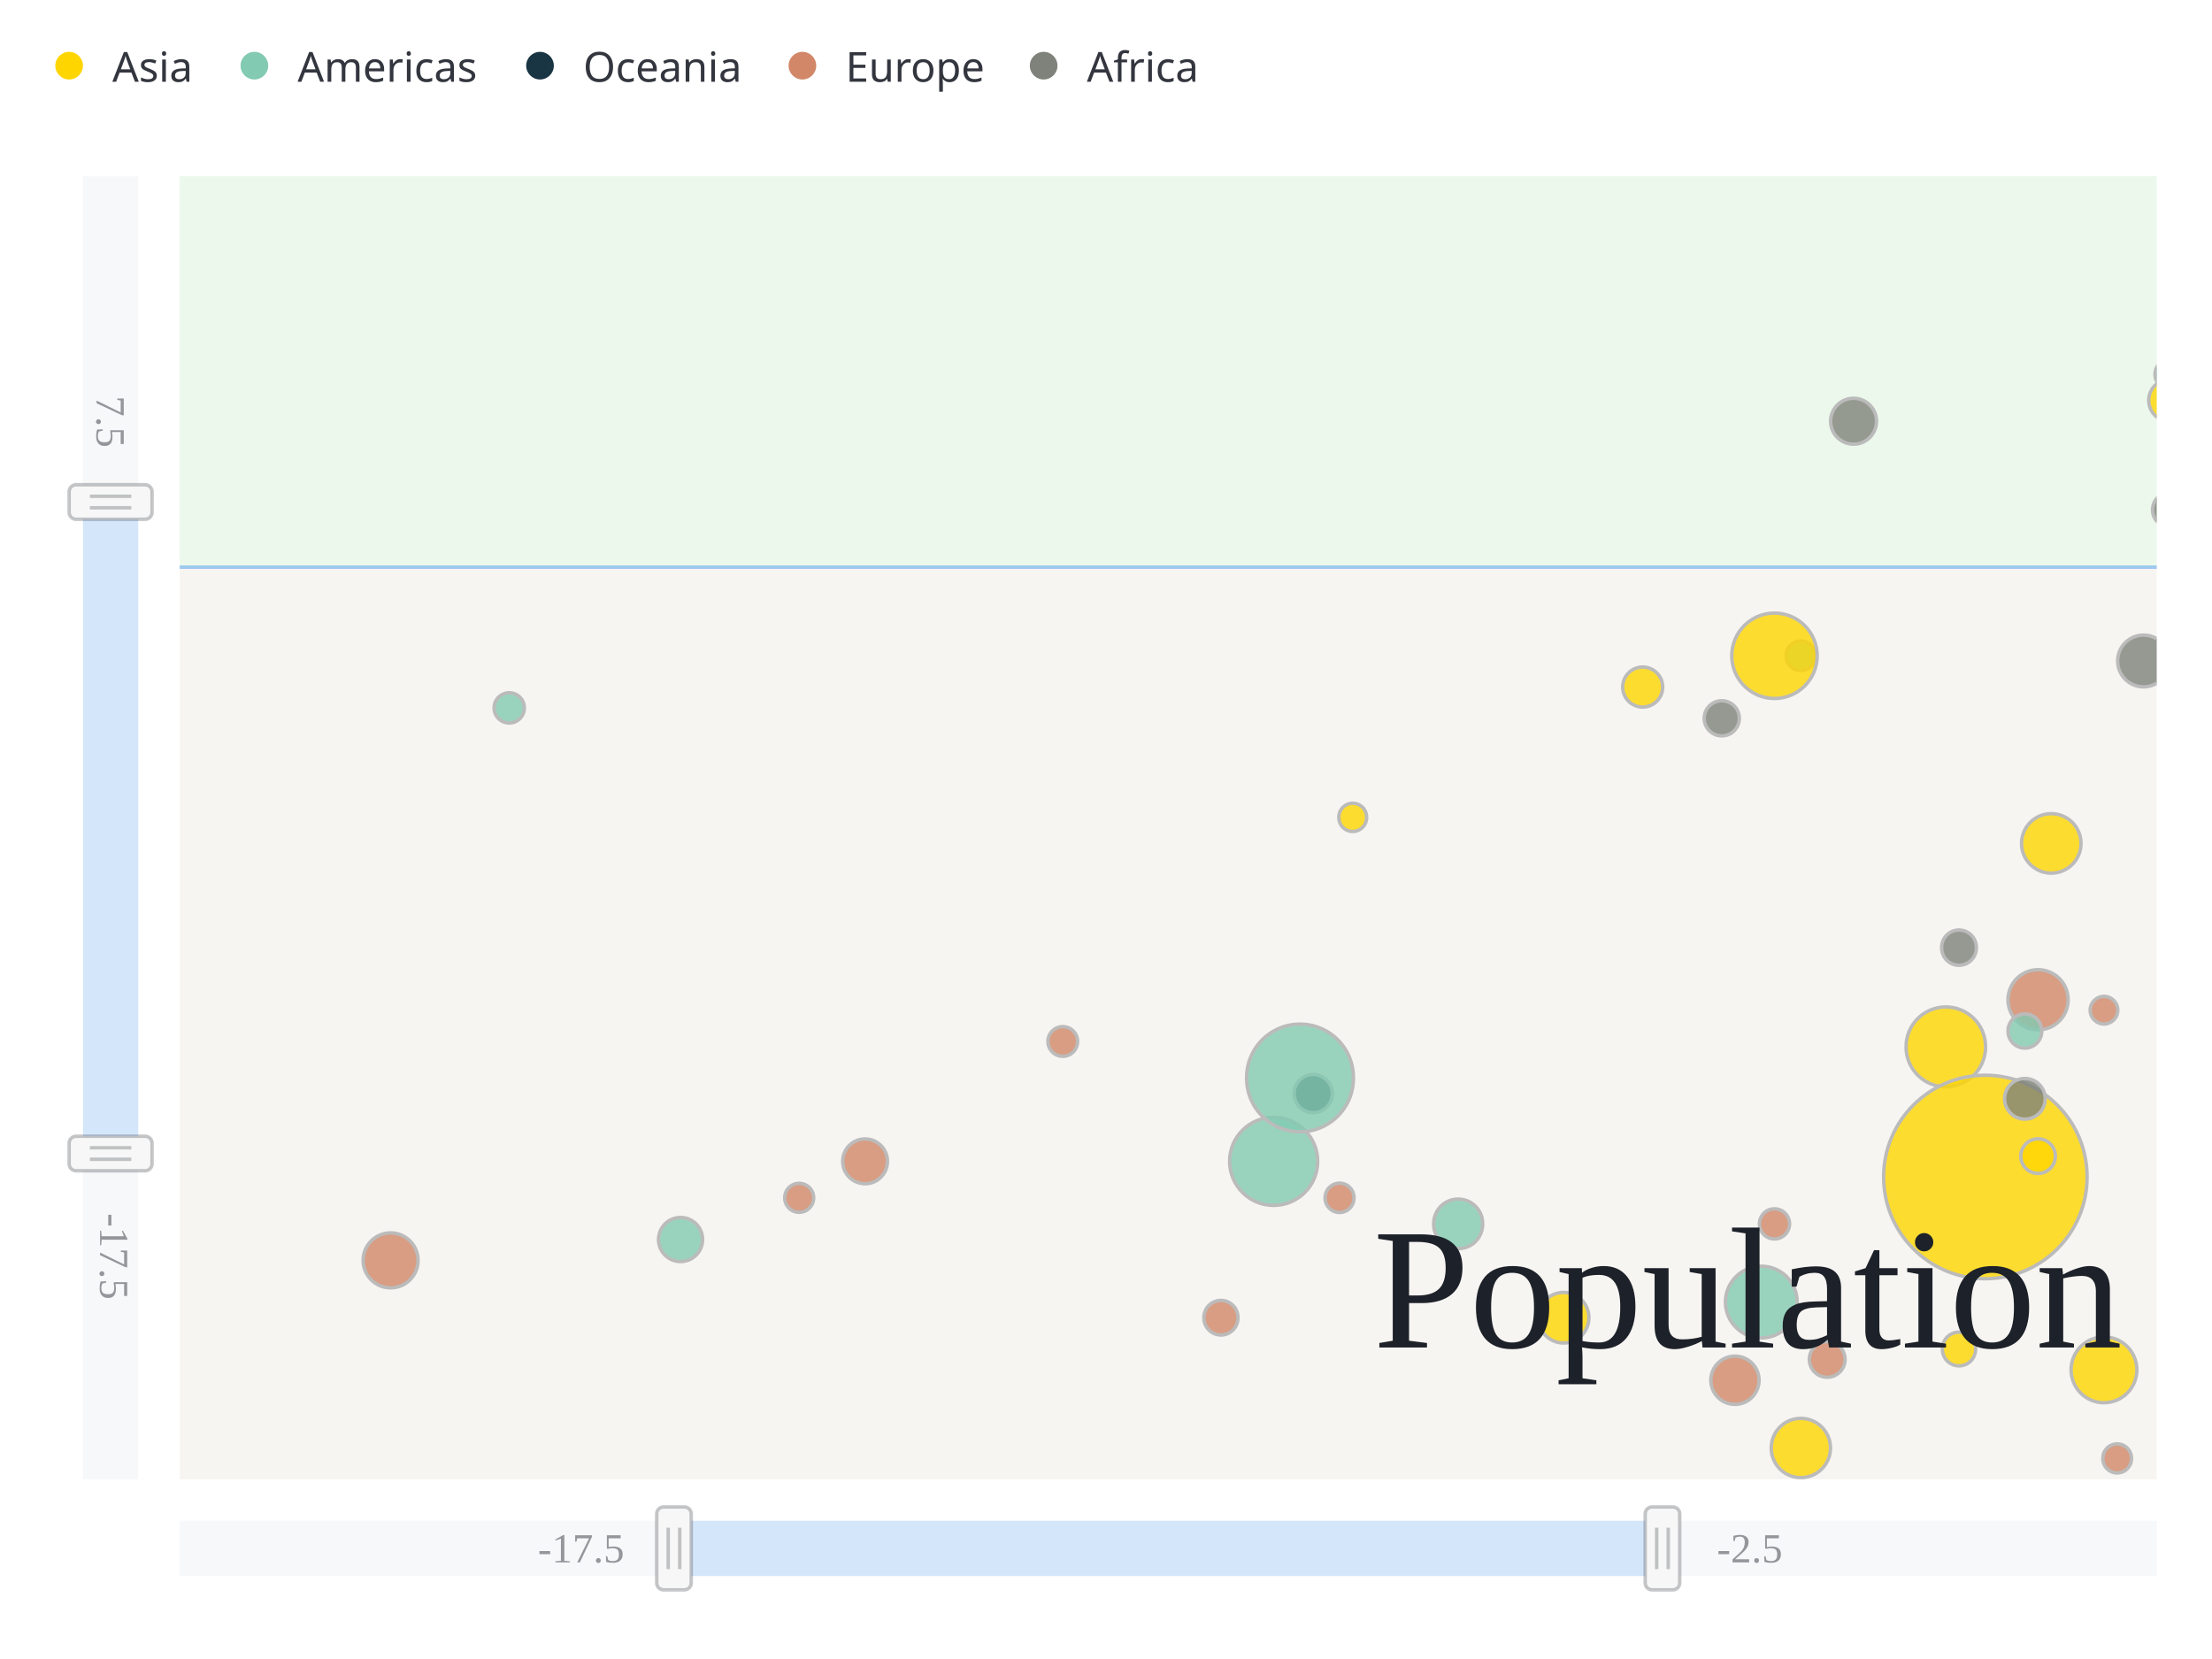
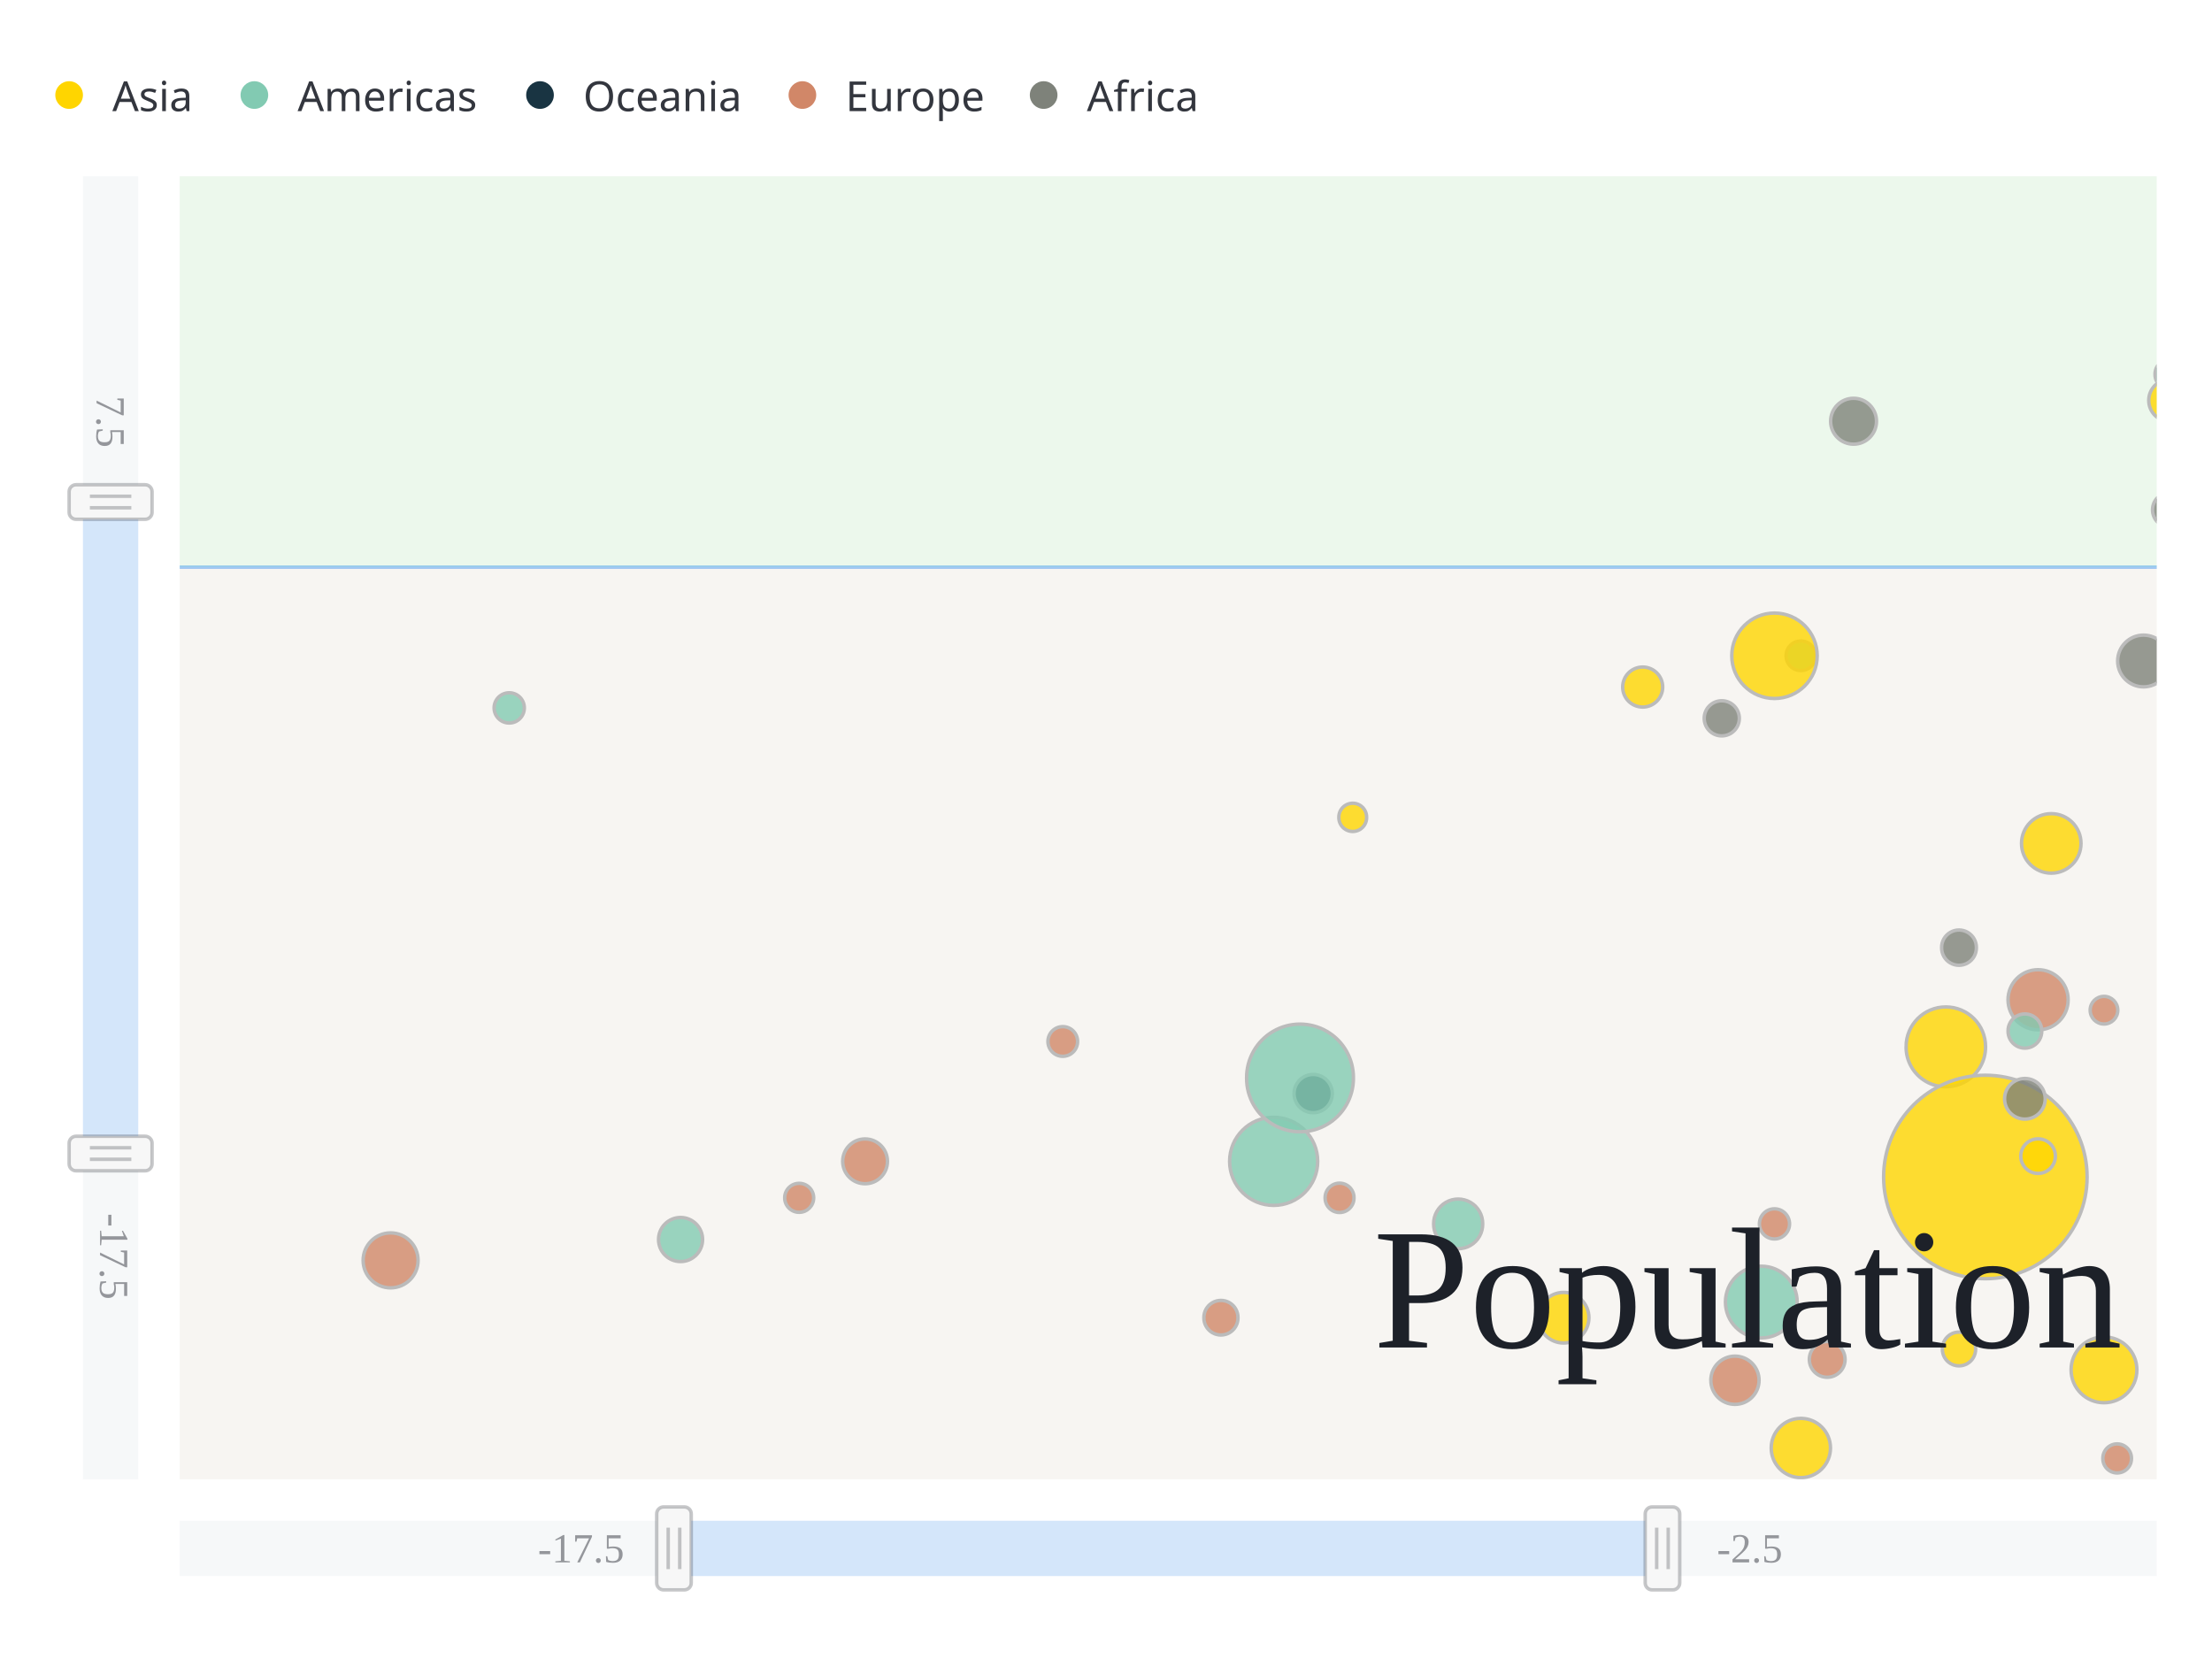
<svg xmlns="http://www.w3.org/2000/svg" width="640" height="480" color-interpolation-filters="sRGB" style="background: transparent;">
  <defs>
-     <clipPath id="d" transform="matrix(1 0 0 1 -16 -7.5)">
-       <use href="#a" transform="matrix(1 0 0 1 16 7.5)" />
+     <clipPath id="d" transform="matrix(1 0 0 1 -16 -16)">
+       <use href="#a" transform="matrix(1 0 0 1 16 16)" />
    </clipPath>
    <clipPath id="e" transform="matrix(1 0 0 1 -52 -51)">
      <use href="#c" />
    </clipPath>
    <path id="b" width="572" height="377" x="52" y="51" fill="none" d="m52 51 572 0 0 377-572 0z" />
    <path id="c" width="572" height="377" x="52" y="51" fill="none" d="m52 51 572 0 0 377-572 0z" />
  </defs>
  <g>
    <g fill="none">
      <g fill="none" class="view">
        <g>
          <path width="640" height="480" x="0" y="0" fill="rgba(0,0,0,0)" d="m0 0 640 0 0 480-640 0z" class="area" />
        </g>
        <g>
          <path width="608" height="448" x="16" y="16" fill="rgba(0,0,0,0)" d="m16 16 608 0 0 448-608 0z" class="area" />
        </g>
        <g>
          <path width="572" height="377" x="52" y="51" fill="rgba(0,0,0,0)" d="m52 51 572 0 0 377-572 0z" class="area" />
        </g>
        <g>
          <path width="572" height="377" x="52" y="51" fill="rgba(0,0,0,0)" d="m52 51 572 0 0 377-572 0z" class="area" />
        </g>
        <g fill="none" class="component">
          <g fill="none" class="slider">
            <g>
              <path width="572" height="16" x="52" y="440" fill="rgba(65,97,128,1)" d="m52 440 572 0 0 16-572 0z" class="slider-track" opacity=".05" />
            </g>
            <g fill="none" class="slider-sparkline-group">
              <g fill="none" class="slider-sparkline">
                <g>
                  <path fill="none" class="container" />
                </g>
                <g fill="none" class="spark sparkline" transform="matrix(1 0 0 1 52 440)">
                  <g fill="none" />
                  <g fill="none" />
                </g>
              </g>
            </g>
            <g>
              <path width="572" height="16" x="52" y="440" fill="rgba(0,0,0,0)" d="m52 440 572 0 0 16-572 0z" class="slider-brush-area" />
            </g>
            <g fill="none" class="slider-foreground">
              <g transform="matrix(1 0 0 1 52 440)">
                <path width="143" height="16" fill="rgba(23,131,255,1)" fill-opacity=".15" d="m0 0 143 0 0 16-143 0z" class="slider-selection" visibility="hidden" />
              </g>
              <g transform="matrix(1 0 0 1 52 440)">
                <path width="286" height="16" x="143" fill="rgba(23,131,255,1)" fill-opacity=".15" d="m143 0 286 0 0 16-286 0z" class="slider-selection" visibility="visible" />
              </g>
              <g transform="matrix(1 0 0 1 52 440)">
                <path width="143" height="16" x="429" fill="rgba(23,131,255,1)" fill-opacity=".15" d="m429 0 143 0 0 16-143 0z" class="slider-selection" visibility="hidden" />
              </g>
              <g fill="none" class="slider-handle start-handle" transform="matrix(1 0 0 1 195 448)">
                <g fill="none" class="handle-icon-group">
                  <g fill="none" class="handle-icon">
                    <g>
                      <path width="10" height="24" x="-5" y="-12" fill="rgba(247,247,247,1)" stroke="rgba(29,33,41,1)" stroke-opacity=".25" stroke-width="1" d="m-3-12 6 0a2 2 0 0 1 2 2l0 20a2 2 0 0 1-2 2l-6 0a2 2 0 0 1-2-2l0-20a2 2 0 0 1 2-2z" class="handle-icon-rect" />
                      <g>
                        <line x1="-1.667" x2="-1.667" y1="-6" y2="6" fill="rgba(247,247,247,1)" stroke="rgba(29,33,41,1)" stroke-opacity=".25" stroke-width="1" class="handle-icon-line-1" />
                      </g>
                      <g>
                        <line x1="1.667" x2="1.667" y1="-6" y2="6" fill="rgba(247,247,247,1)" stroke="rgba(29,33,41,1)" stroke-opacity=".25" stroke-width="1" class="handle-icon-line-2" />
                      </g>
                    </g>
                  </g>
                </g>
                <g fill="none" class="handle-label-group">
                  <g>
                    <text x="-27.38" y="0" fill="rgba(29,33,41,1)" fill-opacity=".45" class="handle-label" dominant-baseline="central" dx=".5" dy="0" font-size="12" font-weight="normal" paint-order="stroke" style="transform:translate(0px, 0px);" text-anchor="middle">-17.5</text>
                  </g>
                </g>
              </g>
              <g fill="none" class="slider-handle end-handle" transform="matrix(1 0 0 1 481 448)">
                <g fill="none" class="handle-icon-group">
                  <g fill="none" class="handle-icon">
                    <g>
                      <path width="10" height="24" x="-5" y="-12" fill="rgba(247,247,247,1)" stroke="rgba(29,33,41,1)" stroke-opacity=".25" stroke-width="1" d="m-3-12 6 0a2 2 0 0 1 2 2l0 20a2 2 0 0 1-2 2l-6 0a2 2 0 0 1-2-2l0-20a2 2 0 0 1 2-2z" class="handle-icon-rect" />
                      <g>
                        <line x1="-1.667" x2="-1.667" y1="-6" y2="6" fill="rgba(247,247,247,1)" stroke="rgba(29,33,41,1)" stroke-opacity=".25" stroke-width="1" class="handle-icon-line-1" />
                      </g>
                      <g>
                        <line x1="1.667" x2="1.667" y1="-6" y2="6" fill="rgba(247,247,247,1)" stroke="rgba(29,33,41,1)" stroke-opacity=".25" stroke-width="1" class="handle-icon-line-2" />
                      </g>
                    </g>
                  </g>
                </g>
                <g fill="none" class="handle-label-group">
                  <g>
                    <text x="24.74" y="0" fill="rgba(29,33,41,1)" fill-opacity=".45" class="handle-label" dominant-baseline="central" dx=".5" dy="0" font-size="12" font-weight="normal" paint-order="stroke" style="transform:translate(0px, 0px);" text-anchor="middle">-2.5</text>
                  </g>
                </g>
              </g>
            </g>
          </g>
        </g>
        <g fill="none" class="component">
          <g fill="none" class="slider">
            <g>
              <path width="16" height="377" x="24" y="51" fill="rgba(65,97,128,1)" d="m24 51 16 0 0 377-16 0z" class="slider-track" opacity=".05" />
            </g>
            <g fill="none" class="slider-sparkline-group" />
            <g>
              <path width="16" height="377" x="24" y="51" fill="rgba(0,0,0,0)" d="m24 51 16 0 0 377-16 0z" class="slider-brush-area" />
            </g>
            <g fill="none" class="slider-foreground">
              <g transform="matrix(1 0 0 1 24 51)">
                <path width="16" height="94.25" fill="rgba(23,131,255,1)" fill-opacity=".15" d="m0 0 16 0 0 94.25-16 0z" class="slider-selection" visibility="hidden" />
              </g>
              <g transform="matrix(1 0 0 1 24 51)">
                <path width="16" height="188.5" y="94.25" fill="rgba(23,131,255,1)" fill-opacity=".15" d="m0 94.25 16 0 0 188.5-16 0z" class="slider-selection" visibility="visible" />
              </g>
              <g transform="matrix(1 0 0 1 24 51)">
                <path width="16" height="94.25" y="282.75" fill="rgba(23,131,255,1)" fill-opacity=".15" d="m0 282.75 16 0 0 94.25-16 0z" class="slider-selection" visibility="hidden" />
              </g>
              <g fill="none" class="slider-handle start-handle" transform="matrix(1 0 0 1 32 145.25)">
                <g fill="none" class="handle-icon-group">
                  <g fill="none" class="handle-icon">
                    <g transform="matrix(0 1 -1 0 0 0)">
                      <path width="10" height="24" x="-5" y="-12" fill="rgba(247,247,247,1)" stroke="rgba(29,33,41,1)" stroke-opacity=".25" stroke-width="1" d="m-3-12 6 0a2 2 0 0 1 2 2l0 20a2 2 0 0 1-2 2l-6 0a2 2 0 0 1-2-2l0-20a2 2 0 0 1 2-2z" class="handle-icon-rect" />
                      <g>
                        <line x1="-1.667" x2="-1.667" y1="-6" y2="6" fill="rgba(247,247,247,1)" stroke="rgba(29,33,41,1)" stroke-opacity=".25" stroke-width="1" class="handle-icon-line-1" />
                      </g>
                      <g>
                        <line x1="1.667" x2="1.667" y1="-6" y2="6" fill="rgba(247,247,247,1)" stroke="rgba(29,33,41,1)" stroke-opacity=".25" stroke-width="1" class="handle-icon-line-2" />
                      </g>
                    </g>
                  </g>
                </g>
                <g fill="none" class="handle-label-group">
                  <g transform="matrix(0 1 -1 0 -31.24 -31.24)">
                    <text x="0" y="-31.24" fill="rgba(29,33,41,1)" fill-opacity=".45" class="handle-label" dominant-baseline="central" dx=".5" dy="0" font-size="12" font-weight="normal" paint-order="stroke" style="transform:translate(0px, 0px);" text-anchor="left">7.5</text>
                  </g>
                </g>
              </g>
              <g fill="none" class="slider-handle end-handle" transform="matrix(1 0 0 1 32 333.75)">
                <g fill="none" class="handle-icon-group">
                  <g fill="none" class="handle-icon">
                    <g transform="matrix(0 1 -1 0 0 0)">
                      <path width="10" height="24" x="-5" y="-12" fill="rgba(247,247,247,1)" stroke="rgba(29,33,41,1)" stroke-opacity=".25" stroke-width="1" d="m-3-12 6 0a2 2 0 0 1 2 2l0 20a2 2 0 0 1-2 2l-6 0a2 2 0 0 1-2-2l0-20a2 2 0 0 1 2-2z" class="handle-icon-rect" />
                      <g>
                        <line x1="-1.667" x2="-1.667" y1="-6" y2="6" fill="rgba(247,247,247,1)" stroke="rgba(29,33,41,1)" stroke-opacity=".25" stroke-width="1" class="handle-icon-line-1" />
                      </g>
                      <g>
                        <line x1="1.667" x2="1.667" y1="-6" y2="6" fill="rgba(247,247,247,1)" stroke="rgba(29,33,41,1)" stroke-opacity=".25" stroke-width="1" class="handle-icon-line-2" />
                      </g>
                    </g>
                  </g>
                </g>
                <g fill="none" class="handle-label-group">
                  <g transform="matrix(0 1 -1 0 43.76 41.76)">
                    <text x="0" y="42.76" fill="rgba(29,33,41,1)" fill-opacity=".45" class="handle-label" dominant-baseline="central" dx=".5" dy="0" font-size="12" font-weight="normal" paint-order="stroke" style="transform:translate(0px, 0px);" text-anchor="end">-17.5</text>
                  </g>
                </g>
              </g>
            </g>
          </g>
        </g>
        <g fill="none" class="component">
-           <g fill="none" transform="matrix(1 0 0 1 16 -1)">
-             <g fill="none" class="legend-category" transform="matrix(1 0 0 1 0 8.5)">
+           <g fill="none" transform="matrix(1 0 0 1 16 16)">
+             <g fill="none" class="legend-category">
              <g fill="none" class="legend-title-group">
                <g fill="none" class="legend-title" />
              </g>
              <g fill="none" class="legend-items-group">
                <g fill="none" class="legend-items">
                  <g fill="none" class="items-navigator">
                    <g fill="none" class="navigator-content-group" clip-path="url(#d)">
                      <g fill="none" class="navigator-play-window">
                        <g fill="none" class="items-item-page">
                          <g fill="none" class="items-item">
                            <g fill="none" class="legend-category-item-background-group">
                              <g>
                                <path width="41.6" height="23" fill="rgba(0,0,0,0)" d="m0 0 41.6 0 0 23-41.6 0z" class="legend-category-item-background" visibility="visible" />
                              </g>
                            </g>
                            <g fill="none" class="legend-category-item-marker-group" transform="matrix(.5 0 0 .5 4 11.5)">
                              <g>
                                <path fill="rgba(255,213,0,1)" stroke-width="0" d="M-8 0a8 8 0 1 0 16 0 8 8 0 1 0-16 0Z" class="legend-category-item-marker" visibility="visible" />
                              </g>
                            </g>
                            <g fill="none" class="legend-category-item-label-group" transform="matrix(1 0 0 1 16 11.5)">
                              <g>
                                <text fill="rgba(29,33,41,1)" fill-opacity=".9" stroke-width="1" class="legend-category-item-label" dominant-baseline="central" dx=".5" dy="0" font-family="sans-serif" font-size="12" font-style="normal" font-variant="normal" font-weight="normal" paint-order="stroke" style="transform:translate(0px, 0px);" text-anchor="left" visibility="visible">Asia</text>
                              </g>
                            </g>
                            <g fill="none" class="legend-category-item-value-group" />
                          </g>
                          <g fill="none" class="items-item" transform="matrix(1 0 0 1 53.6 0)">
                            <g fill="none" class="legend-category-item-background-group">
                              <g>
                                <path width="70.64" height="23" fill="rgba(0,0,0,0)" d="m0 0 70.64 0 0 23-70.64 0z" class="legend-category-item-background" visibility="visible" />
                              </g>
                            </g>
                            <g fill="none" class="legend-category-item-marker-group" transform="matrix(.5 0 0 .5 4 11.5)">
                              <g>
                                <path fill="rgba(130,202,178,1)" stroke-width="0" d="M-8 0a8 8 0 1 0 16 0 8 8 0 1 0-16 0Z" class="legend-category-item-marker" visibility="visible" />
                              </g>
                            </g>
                            <g fill="none" class="legend-category-item-label-group" transform="matrix(1 0 0 1 16 11.5)">
                              <g>
                                <text fill="rgba(29,33,41,1)" fill-opacity=".9" stroke-width="1" class="legend-category-item-label" dominant-baseline="central" dx=".5" dy="0" font-family="sans-serif" font-size="12" font-style="normal" font-variant="normal" font-weight="normal" paint-order="stroke" style="transform:translate(0px, 0px);" text-anchor="left" visibility="visible">Americas</text>
                              </g>
                            </g>
                            <g fill="none" class="legend-category-item-value-group" />
                          </g>
                          <g fill="none" class="items-item" transform="matrix(1 0 0 1 136.24 0)">
                            <g fill="none" class="legend-category-item-background-group">
                              <g>
                                <path width="63.92" height="23" fill="rgba(0,0,0,0)" d="m0 0 63.92 0 0 23-63.92 0z" class="legend-category-item-background" visibility="visible" />
                              </g>
                            </g>
                            <g fill="none" class="legend-category-item-marker-group" transform="matrix(.5 0 0 .5 4 11.5)">
                              <g>
                                <path fill="rgba(25,52,66,1)" stroke-width="0" d="M-8 0a8 8 0 1 0 16 0 8 8 0 1 0-16 0Z" class="legend-category-item-marker" visibility="visible" />
                              </g>
                            </g>
                            <g fill="none" class="legend-category-item-label-group" transform="matrix(1 0 0 1 16 11.5)">
                              <g>
                                <text fill="rgba(29,33,41,1)" fill-opacity=".9" stroke-width="1" class="legend-category-item-label" dominant-baseline="central" dx=".5" dy="0" font-family="sans-serif" font-size="12" font-style="normal" font-variant="normal" font-weight="normal" paint-order="stroke" style="transform:translate(0px, 0px);" text-anchor="left" visibility="visible">Oceania</text>
                              </g>
                            </g>
                            <g fill="none" class="legend-category-item-value-group" />
                          </g>
                          <g fill="none" class="items-item" transform="matrix(1 0 0 1 212.16 0)">
                            <g fill="none" class="legend-category-item-background-group">
                              <g>
                                <path width="57.8" height="23" fill="rgba(0,0,0,0)" d="m0 0 57.8 0 0 23-57.8 0z" class="legend-category-item-background" visibility="visible" />
                              </g>
                            </g>
                            <g fill="none" class="legend-category-item-marker-group" transform="matrix(.5 0 0 .5 4 11.5)">
                              <g>
                                <path fill="rgba(209,135,104,1)" stroke-width="0" d="M-8 0a8 8 0 1 0 16 0 8 8 0 1 0-16 0Z" class="legend-category-item-marker" visibility="visible" />
                              </g>
                            </g>
                            <g fill="none" class="legend-category-item-label-group" transform="matrix(1 0 0 1 16 11.5)">
                              <g>
                                <text fill="rgba(29,33,41,1)" fill-opacity=".9" stroke-width="1" class="legend-category-item-label" dominant-baseline="central" dx=".5" dy="0" font-family="sans-serif" font-size="12" font-style="normal" font-variant="normal" font-weight="normal" paint-order="stroke" style="transform:translate(0px, 0px);" text-anchor="left" visibility="visible">Europe</text>
                              </g>
                            </g>
                            <g fill="none" class="legend-category-item-value-group" />
                          </g>
                          <g fill="none" class="items-item" transform="matrix(1 0 0 1 281.96 0)">
                            <g fill="none" class="legend-category-item-background-group">
                              <g>
                                <path width="51.08" height="23" fill="rgba(0,0,0,0)" d="m0 0 51.08 0 0 23-51.08 0z" class="legend-category-item-background" visibility="visible" />
                              </g>
                            </g>
                            <g fill="none" class="legend-category-item-marker-group" transform="matrix(.5 0 0 .5 4 11.5)">
                              <g>
                                <path fill="rgba(126,130,122,1)" stroke-width="0" d="M-8 0a8 8 0 1 0 16 0 8 8 0 1 0-16 0Z" class="legend-category-item-marker" visibility="visible" />
                              </g>
                            </g>
                            <g fill="none" class="legend-category-item-label-group" transform="matrix(1 0 0 1 16 11.5)">
                              <g>
                                <text fill="rgba(29,33,41,1)" fill-opacity=".9" stroke-width="1" class="legend-category-item-label" dominant-baseline="central" dx=".5" dy="0" font-family="sans-serif" font-size="12" font-style="normal" font-variant="normal" font-weight="normal" paint-order="stroke" style="transform:translate(0px, 0px);" text-anchor="left" visibility="visible">Africa</text>
                              </g>
                            </g>
                            <g fill="none" class="legend-category-item-value-group" />
                          </g>
                        </g>
                      </g>
                    </g>
                    <g fill="none" class="navigator-controller" />
                    <g>
                      <path id="a" width="333.04" height="23" fill="none" d="m0 0 333.04 0 0 23-333.04 0z" class="navigator-clip-path" />
                    </g>
                  </g>
                </g>
              </g>
            </g>
          </g>
        </g>
        <g clip-path="url(#e)" transform="matrix(1 0 0 1 52 51)">
          <path width="572" height="377" fill="rgba(0,0,0,0)" d="m0 0 572 0 0 377-572 0z" class="plot" />
          <g fill="none" class="main-layer">
            <g>
              <path fill="none" stroke="rgba(23,131,255,1)" stroke-opacity=".45" stroke-width="1" d="m667.333 377 0-377" class="element" />
            </g>
          </g>
          <g fill="none" class="main-layer">
            <g>
              <path fill="none" stroke="rgba(23,131,255,1)" stroke-opacity=".45" stroke-width="1" d="m0 113.1 572 0" class="element" />
            </g>
          </g>
          <g fill="none" class="main-layer">
            <g>
              <path width="953.333" height="452.4" x="-286" y="113.1" fill="rgba(216,208,192,1)" fill-opacity=".2" stroke="rgba(23,131,255,1)" stroke-width="0" d="m-286 113.1 953.333 0 0 452.4-953.333 0z" class="element" />
            </g>
            <g>
              <path width="953.333" height="301.6" x="-286" y="-188.5" fill="rgba(163,221,161,1)" fill-opacity=".2" stroke="rgba(23,131,255,1)" stroke-width="0" d="m-286-188.5 953.333 0 0 301.6-953.333 0z" class="element" />
            </g>
            <g>
              <path width="190.667" height="452.4" x="667.333" y="113.1" fill="rgba(163,221,161,1)" fill-opacity=".2" stroke="rgba(23,131,255,1)" stroke-width="0" d="m667.333 113.1 190.667 0 0 452.4-190.667 0z" class="element" />
            </g>
            <g>
              <path width="190.667" height="301.6" x="667.333" y="-188.5" fill="rgba(216,208,192,1)" fill-opacity=".2" stroke="rgba(23,131,255,1)" stroke-width="0" d="m667.333-188.5 190.667 0 0 301.6-190.667 0z" class="element" />
            </g>
          </g>
          <g fill="none" class="main-layer">
            <g>
              <path fill="rgba(255,213,0,1)" fill-opacity=".8" stroke="rgba(187,187,187,1)" stroke-width="1" d="M636.525 63.336a4.115 4.115 0 1 0 8.229 0 4.115 4.115 0 1 0-8.229 0Z" class="element" />
            </g>
            <g>
              <path fill="rgba(130,202,178,1)" fill-opacity=".8" stroke="rgba(187,187,187,1)" stroke-width="1" d="M-109.791 366.444a6.831 6.831 0 1 0 13.663 0 6.831 6.831 0 1 0-13.663 0Z" class="element" />
            </g>
            <g>
              <path fill="rgba(25,52,66,1)" fill-opacity=".8" stroke="rgba(187,187,187,1)" stroke-width="1" d="M322.407 265.408a5.539 5.539 0 1 0 11.079 0 5.539 5.539 0 1 0-11.079 0Z" class="element" />
            </g>
            <g>
              <path fill="rgba(209,135,104,1)" fill-opacity=".8" stroke="rgba(187,187,187,1)" stroke-width="1" d="M114.167 467.48a4.047 4.047 0 1 0 8.093 0 4.047 4.047 0 1 0-8.093 0Z" class="element" />
            </g>
            <g>
              <path fill="rgba(255,213,0,1)" fill-opacity=".8" stroke="rgba(187,187,187,1)" stroke-width="1" d="M651.718 281.996a4.175 4.175 0 1 0 8.35 0 4.175 4.175 0 1 0-8.35 0Z" class="element" />
            </g>
            <g>
              <path fill="rgba(209,135,104,1)" fill-opacity=".8" stroke="rgba(187,187,187,1)" stroke-width="1" d="M457.054 303.108a4.36 4.36 0 1 0 8.72 0 4.36 4.36 0 1 0-8.72 0Z" class="element" />
            </g>
            <g>
              <path fill="rgba(126,130,122,1)" fill-opacity=".8" stroke="rgba(187,187,187,1)" stroke-width="1" d="M609.64 165.88a4.307 4.307 0 1 0 8.613 0 4.307 4.307 0 1 0-8.613 0Z" class="element" />
            </g>
            <g>
              <path fill="rgba(126,130,122,1)" fill-opacity=".8" stroke="rgba(187,187,187,1)" stroke-width="1" d="M441.078 156.832a5.082 5.082 0 1 0 10.164 0 5.082 5.082 0 1 0-10.164 0Z" class="element" />
            </g>
            <g>
              <path fill="rgba(255,213,0,1)" fill-opacity=".8" stroke="rgba(187,187,187,1)" stroke-width="1" d="M499.49 251.836a11.497 11.497 0 1 0 22.993 0 11.497 11.497 0 1 0-22.994 0Z" class="element" />
            </g>
            <g>
              <path fill="rgba(209,135,104,1)" fill-opacity=".8" stroke="rgba(187,187,187,1)" stroke-width="1" d="M556.417 370.968a4.144 4.144 0 1 0 8.287 0 4.144 4.144 0 1 0-8.287 0Z" class="element" />
            </g>
            <g>
              <path fill="rgba(130,202,178,1)" fill-opacity=".8" stroke="rgba(187,187,187,1)" stroke-width="1" d="M303.761 285.012a12.746 12.746 0 1 0 25.492 0 12.746 12.746 0 1 0-25.492 0Z" class="element" />
            </g>
            <g>
              <path fill="rgba(130,202,178,1)" fill-opacity=".8" stroke="rgba(187,187,187,1)" stroke-width="1" d="M138.531 307.632a6.376 6.376 0 1 0 12.752 0 6.376 6.376 0 1 0-12.752 0Z" class="element" />
            </g>
            <g>
              <path fill="rgba(209,135,104,1)" fill-opacity=".8" stroke="rgba(187,187,187,1)" stroke-width="1" d="M552.747 241.28a4 4 0 1 0 8 0 4 4 0 1 0-8 0Z" class="element" />
            </g>
            <g>
              <path fill="rgba(130,202,178,1)" fill-opacity=".8" stroke="rgba(187,187,187,1)" stroke-width="1" d="M-130.857 396.604a5.016 5.016 0 1 0 10.033 0 5.016 5.016 0 1 0-10.033 0Z" class="element" />
            </g>
            <g>
              <path fill="rgba(255,213,0,1)" fill-opacity=".8" stroke="rgba(187,187,187,1)" stroke-width="1" d="M610.64 202.072a30 30 0 1 0 60 0 30 30 0 1 0-60 0Z" class="element" />
            </g>
            <g>
              <path fill="rgba(130,202,178,1)" fill-opacity=".8" stroke="rgba(187,187,187,1)" stroke-width="1" d="M362.794 303.108a7.1 7.1 0 1 0 14.199 0 7.1 7.1 0 1 0-14.199 0Z" class="element" />
            </g>
            <g>
              <path fill="rgba(130,202,178,1)" fill-opacity=".8" stroke="rgba(187,187,187,1)" stroke-width="1" d="M90.958 153.816a4.375 4.375 0 1 0 8.751 0 4.375 4.375 0 1 0-8.751 0Z" class="element" />
            </g>
            <g>
              <path fill="rgba(209,135,104,1)" fill-opacity=".8" stroke="rgba(187,187,187,1)" stroke-width="1" d="M670.689 155.324a4.271 4.271 0 1 0 8.542 0 4.271 4.271 0 1 0-8.542 0Z" class="element" />
            </g>
            <g>
              <path fill="rgba(209,135,104,1)" fill-opacity=".8" stroke="rgba(187,187,187,1)" stroke-width="1" d="M528.98 238.264a8.7 8.7 0 1 0 17.4 0 8.7 8.7 0 1 0-17.4 0Z" class="element" />
            </g>
            <g>
              <path fill="rgba(130,202,178,1)" fill-opacity=".8" stroke="rgba(187,187,187,1)" stroke-width="1" d="M464.759 138.736a4.281 4.281 0 1 0 8.562 0 4.281 4.281 0 1 0-8.562 0Z" class="element" />
            </g>
            <g>
              <path fill="rgba(126,130,122,1)" fill-opacity=".8" stroke="rgba(187,187,187,1)" stroke-width="1" d="M477.651 70.876a6.642 6.642 0 1 0 13.284 0 6.642 6.642 0 1 0-13.284 0Z" class="element" />
            </g>
            <g>
              <path fill="rgba(130,202,178,1)" fill-opacity=".8" stroke="rgba(187,187,187,1)" stroke-width="1" d="M528.99 247.312a4.877 4.877 0 1 0 9.753 0 4.877 4.877 0 1 0-9.753 0Z" class="element" />
            </g>
            <g>
              <path fill="rgba(126,130,122,1)" fill-opacity=".8" stroke="rgba(187,187,187,1)" stroke-width="1" d="M600.902-131.196a9.231 9.231 0 1 0 18.463 0 9.231 9.231 0 1 0-18.462 0Z" class="element" />
            </g>
            <g>
              <path fill="rgba(209,135,104,1)" fill-opacity=".8" stroke="rgba(187,187,187,1)" stroke-width="1" d="M442.993 348.348a6.98 6.98 0 1 0 13.961 0 6.98 6.98 0 1 0-13.96 0Z" class="element" />
            </g>
            <g>
              <path fill="rgba(126,130,122,1)" fill-opacity=".8" stroke="rgba(187,187,187,1)" stroke-width="1" d="M646.406 123.656a9.488 9.488 0 1 0 18.975 0 9.488 9.488 0 1 0-18.975 0Z" class="element" />
            </g>
            <g>
              <path fill="rgba(209,135,104,1)" fill-opacity=".8" stroke="rgba(187,187,187,1)" stroke-width="1" d="M586.866 196.04a8.014 8.014 0 1 0 16.027 0 8.014 8.014 0 1 0-16.027 0Z" class="element" />
            </g>
            <g>
              <path fill="rgba(209,135,104,1)" fill-opacity=".8" stroke="rgba(187,187,187,1)" stroke-width="1" d="M53.06 313.664a7.953 7.953 0 1 0 15.906 0 7.953 7.953 0 1 0-15.906 0Z" class="element" />
            </g>
            <g>
              <path fill="rgba(126,130,122,1)" fill-opacity=".8" stroke="rgba(187,187,187,1)" stroke-width="1" d="M642.431 150.8a5.836 5.836 0 1 0 11.672 0 5.836 5.836 0 1 0-11.672 0Z" class="element" />
            </g>
            <g>
              <path fill="rgba(209,135,104,1)" fill-opacity=".8" stroke="rgba(187,187,187,1)" stroke-width="1" d="M251.198 250.328a4.295 4.295 0 1 0 8.59 0 4.295 4.295 0 1 0-8.59 0Z" class="element" />
            </g>
            <g>
              <path fill="rgba(130,202,178,1)" fill-opacity=".8" stroke="rgba(187,187,187,1)" stroke-width="1" d="M571.51 57.304a4.304 4.304 0 1 0 8.607 0 4.304 4.304 0 1 0-8.607 0Z" class="element" />
            </g>
            <g>
              <path fill="rgba(209,135,104,1)" fill-opacity=".8" stroke="rgba(187,187,187,1)" stroke-width="1" d="M331.392 295.568a4.182 4.182 0 1 0 8.363 0 4.182 4.182 0 1 0-8.363 0Z" class="element" />
            </g>
            <g>
              <path fill="rgba(255,213,0,1)" fill-opacity=".8" stroke="rgba(187,187,187,1)" stroke-width="1" d="M576.993-120.64a14.074 14.074 0 1 0 28.148 0 14.074 14.074 0 1 0-28.148 0Z" class="element" />
            </g>
            <g>
              <path fill="rgba(255,213,0,1)" fill-opacity=".8" stroke="rgba(187,187,187,1)" stroke-width="1" d="M492.99 289.536a29.437 29.437 0 1 0 58.874 0 29.437 29.437 0 1 0-58.874 0Z" class="element" />
            </g>
            <g>
              <path fill="rgba(255,213,0,1)" fill-opacity=".8" stroke="rgba(187,187,187,1)" stroke-width="1" d="M532.886 193.024a8.607 8.607 0 1 0 17.214 0 8.607 8.607 0 1 0-17.214 0Z" class="element" />
            </g>
            <g>
              <path fill="rgba(255,213,0,1)" fill-opacity=".8" stroke="rgba(187,187,187,1)" stroke-width="1" d="M335.364 185.484a4.023 4.023 0 1 0 8.045 0 4.023 4.023 0 1 0-8.045 0Z" class="element" />
            </g>
            <g>
              <path fill="rgba(209,135,104,1)" fill-opacity=".8" stroke="rgba(187,187,187,1)" stroke-width="1" d="M610.044 202.072a7.716 7.716 0 1 0 15.431 0 7.716 7.716 0 1 0-15.431 0Z" class="element" />
            </g>
            <g>
              <path fill="rgba(255,213,0,1)" fill-opacity=".8" stroke="rgba(187,187,187,1)" stroke-width="1" d="M515.879 393.588a10.361 10.361 0 1 0 20.721 0 10.361 10.361 0 1 0-20.721 0Z" class="element" />
            </g>
            <g>
              <path fill="rgba(255,213,0,1)" fill-opacity=".8" stroke="rgba(187,187,187,1)" stroke-width="1" d="M532.674 283.504a5.006 5.006 0 1 0 10.012 0 5.006 5.006 0 1 0-10.012 0Z" class="element" />
            </g>
            <g>
              <path fill="rgba(126,130,122,1)" fill-opacity=".8" stroke="rgba(187,187,187,1)" stroke-width="1" d="M610.671 236.756a7.089 7.089 0 1 0 14.178 0 7.089 7.089 0 1 0-14.178 0Z" class="element" />
            </g>
            <g>
              <path fill="rgba(255,213,0,1)" fill-opacity=".8" stroke="rgba(187,187,187,1)" stroke-width="1" d="M509.982 339.3a4.818 4.818 0 1 0 9.635 0 4.818 4.818 0 1 0-9.635 0Z" class="element" />
            </g>
            <g>
              <path fill="rgba(255,213,0,1)" fill-opacity=".8" stroke="rgba(187,187,187,1)" stroke-width="1" d="M625.774 450.892a7.239 7.239 0 1 0 14.478 0 7.239 7.239 0 1 0-14.478 0Z" class="element" />
            </g>
            <g>
              <path fill="rgba(255,213,0,1)" fill-opacity=".8" stroke="rgba(187,187,187,1)" stroke-width="1" d="M612.461 152.308a5.3 5.3 0 1 0 10.599 0 5.3 5.3 0 1 0-10.599 0Z" class="element" />
            </g>
            <g>
              <path fill="rgba(126,130,122,1)" fill-opacity=".8" stroke="rgba(187,187,187,1)" stroke-width="1" d="M508.487-72.384a6.313 6.313 0 1 0 12.626 0 6.313 6.313 0 1 0-12.626 0Z" class="element" />
            </g>
            <g>
              <path fill="rgba(130,202,178,1)" fill-opacity=".8" stroke="rgba(187,187,187,1)" stroke-width="1" d="M447.221 325.728a10.379 10.379 0 1 0 20.758 0 10.379 10.379 0 1 0-20.758 0Z" class="element" />
            </g>
            <g>
              <path fill="rgba(126,130,122,1)" fill-opacity=".8" stroke="rgba(187,187,187,1)" stroke-width="1" d="M570.789 96.512a5.024 5.024 0 1 0 10.048 0 5.024 5.024 0 1 0-10.048 0Z" class="element" />
            </g>
            <g>
              <path fill="rgba(255,213,0,1)" fill-opacity=".8" stroke="rgba(187,187,187,1)" stroke-width="1" d="M393.075 330.252a7.325 7.325 0 1 0 14.651 0 7.325 7.325 0 1 0-14.651 0Z" class="element" />
            </g>
            <g>
              <path fill="rgba(126,130,122,1)" fill-opacity=".8" stroke="rgba(187,187,187,1)" stroke-width="1" d="M527.986 266.916a5.88 5.88 0 1 0 11.76 0 5.88 5.88 0 1 0-11.76 0Z" class="element" />
            </g>
            <g>
              <path fill="rgba(126,130,122,1)" fill-opacity=".8" stroke="rgba(187,187,187,1)" stroke-width="1" d="M509.767 223.184a5.033 5.033 0 1 0 10.065 0 5.033 5.033 0 1 0-10.065 0Z" class="element" />
            </g>
            <g>
              <path fill="rgba(255,213,0,1)" fill-opacity=".8" stroke="rgba(187,187,187,1)" stroke-width="1" d="M600.276 269.932a6.044 6.044 0 1 0 12.087 0 6.044 6.044 0 1 0-12.087 0Z" class="element" />
            </g>
            <g>
              <path fill="rgba(126,130,122,1)" fill-opacity=".8" stroke="rgba(187,187,187,1)" stroke-width="1" d="M650.638 75.4a5.255 5.255 0 1 0 10.511 0 5.255 5.255 0 1 0-10.511 0Z" class="element" />
            </g>
            <g>
              <path fill="rgba(126,130,122,1)" fill-opacity=".8" stroke="rgba(187,187,187,1)" stroke-width="1" d="M594.161 144.768a12.159 12.159 0 1 0 24.319 0 12.159 12.159 0 1 0-24.319 0Z" class="element" />
            </g>
            <g>
              <path fill="rgba(209,135,104,1)" fill-opacity=".8" stroke="rgba(187,187,187,1)" stroke-width="1" d="M296.317 330.252a4.937 4.937 0 1 0 9.873 0 4.937 4.937 0 1 0-9.873 0Z" class="element" />
            </g>
            <g>
              <path fill="rgba(255,213,0,1)" fill-opacity=".8" stroke="rgba(187,187,187,1)" stroke-width="1" d="M-70.718 193.024a5.891 5.891 0 1 0 11.782 0 5.891 5.891 0 1 0-11.782 0Z" class="element" />
            </g>
            <g>
              <path fill="rgba(255,213,0,1)" fill-opacity=".8" stroke="rgba(187,187,187,1)" stroke-width="1" d="M449.055 138.736a12.358 12.358 0 1 0 24.717 0 12.358 12.358 0 1 0-24.717 0Z" class="element" />
            </g>
            <g>
              <path fill="rgba(255,213,0,1)" fill-opacity=".8" stroke="rgba(187,187,187,1)" stroke-width="1" d="M547.225 345.332a9.522 9.522 0 1 0 19.044 0 9.522 9.522 0 1 0-19.044 0Z" class="element" />
            </g>
            <g>
              <path fill="rgba(209,135,104,1)" fill-opacity=".8" stroke="rgba(187,187,187,1)" stroke-width="1" d="M191.811 285.012a6.482 6.482 0 1 0 12.964 0 6.482 6.482 0 1 0-12.964 0Z" class="element" />
            </g>
            <g>
              <path fill="rgba(209,135,104,1)" fill-opacity=".8" stroke="rgba(187,187,187,1)" stroke-width="1" d="M651.65 239.772a4.243 4.243 0 1 0 8.486 0 4.243 4.243 0 1 0-8.486 0Z" class="element" />
            </g>
            <g>
              <path fill="rgba(209,135,104,1)" fill-opacity=".8" stroke="rgba(187,187,187,1)" stroke-width="1" d="M471.493 342.316a5.173 5.173 0 1 0 10.346 0 5.173 5.173 0 1 0-10.346 0Z" class="element" />
            </g>
            <g>
              <path fill="rgba(209,135,104,1)" fill-opacity=".8" stroke="rgba(187,187,187,1)" stroke-width="1" d="M686.914 256.36a10.926 10.926 0 1 0 21.853 0 10.926 10.926 0 1 0-21.853 0Z" class="element" />
            </g>
            <g>
              <path fill="rgba(126,130,122,1)" fill-opacity=".8" stroke="rgba(187,187,187,1)" stroke-width="1" d="M579.016 220.168a4.424 4.424 0 1 0 8.849 0 4.424 4.424 0 1 0-8.849 0Z" class="element" />
            </g>
            <g>
              <path fill="rgba(255,213,0,1)" fill-opacity=".8" stroke="rgba(187,187,187,1)" stroke-width="1" d="M569.696 64.844a6.117 6.117 0 1 0 12.234 0 6.117 6.117 0 1 0-12.234 0Z" class="element" />
            </g>
            <g>
              <path fill="rgba(126,130,122,1)" fill-opacity=".8" stroke="rgba(187,187,187,1)" stroke-width="1" d="M616.789 168.896a4.784 4.784 0 1 0 9.568 0 4.784 4.784 0 1 0-9.568 0Z" class="element" />
            </g>
            <g>
              <path fill="rgba(209,135,104,1)" fill-opacity=".8" stroke="rgba(187,187,187,1)" stroke-width="1" d="M175.032 295.568a4.195 4.195 0 1 0 8.39 0 4.195 4.195 0 1 0-8.39 0Z" class="element" />
            </g>
            <g>
              <path fill="rgba(255,213,0,1)" fill-opacity=".8" stroke="rgba(187,187,187,1)" stroke-width="1" d="M640.162 230.724a8.105 8.105 0 1 0 16.209 0 8.105 8.105 0 1 0-16.209 0Z" class="element" />
            </g>
            <g>
              <path fill="rgba(126,130,122,1)" fill-opacity=".8" stroke="rgba(187,187,187,1)" stroke-width="1" d="M437.98-12.064a4.367 4.367 0 1 0 8.734 0 4.367 4.367 0 1 0-8.734 0Z" class="element" />
            </g>
            <g>
              <path fill="rgba(255,213,0,1)" fill-opacity=".8" stroke="rgba(187,187,187,1)" stroke-width="1" d="M460.466 367.952a8.574 8.574 0 1 0 17.149 0 8.574 8.574 0 1 0-17.149 0Z" class="element" />
            </g>
            <g>
              <path fill="rgba(126,130,122,1)" fill-opacity=".8" stroke="rgba(187,187,187,1)" stroke-width="1" d="M579.789 281.996a7.464 7.464 0 1 0 14.928 0 7.464 7.464 0 1 0-14.928 0Z" class="element" />
            </g>
            <g>
              <path fill="rgba(126,130,122,1)" fill-opacity=".8" stroke="rgba(187,187,187,1)" stroke-width="1" d="M603.439 269.932a6.694 6.694 0 1 0 13.388 0 6.694 6.694 0 1 0-13.388 0Z" class="element" />
            </g>
            <g>
              <path fill="rgba(209,135,104,1)" fill-opacity=".8" stroke="rgba(187,187,187,1)" stroke-width="1" d="M587.983 295.568a6.897 6.897 0 1 0 13.794 0 6.897 6.897 0 1 0-13.794 0Z" class="element" />
            </g>
            <g>
              <path fill="rgba(130,202,178,1)" fill-opacity=".8" stroke="rgba(187,187,187,1)" stroke-width="1" d="M308.68 260.884a15.454 15.454 0 1 0 30.907 0 15.454 15.454 0 1 0-30.907 0Z" class="element" />
            </g>
            <g>
              <path fill="rgba(255,213,0,1)" fill-opacity=".8" stroke="rgba(187,187,187,1)" stroke-width="1" d="M653.618 190.008a6.088 6.088 0 1 0 12.177 0 6.088 6.088 0 1 0-12.177 0Z" class="element" />
            </g>
            <g>
              <path fill="rgba(255,213,0,1)" fill-opacity=".8" stroke="rgba(187,187,187,1)" stroke-width="1" d="M635.266 129.688a9.188 9.188 0 1 0 18.375 0 9.188 9.188 0 1 0-18.375 0Z" class="element" />
            </g>
            <g>
              <path fill="rgba(255,213,0,1)" fill-opacity=".8" stroke="rgba(187,187,187,1)" stroke-width="1" d="M417.489 147.784a5.791 5.791 0 1 0 11.582 0 5.791 5.791 0 1 0-11.582 0Z" class="element" />
            </g>
            <g>
              <path fill="rgba(126,130,122,1)" fill-opacity=".8" stroke="rgba(187,187,187,1)" stroke-width="1" d="M560.7 140.244a7.486 7.486 0 1 0 14.973 0 7.486 7.486 0 1 0-14.973 0Z" class="element" />
            </g>
            <g>
              <path fill="rgba(126,130,122,1)" fill-opacity=".8" stroke="rgba(187,187,187,1)" stroke-width="1" d="M578.544 182.468a4.896 4.896 0 1 0 9.792 0 4.896 4.896 0 1 0-9.792 0Z" class="element" />
            </g>
            <g>
              <path fill="rgba(126,130,122,1)" fill-opacity=".8" stroke="rgba(187,187,187,1)" stroke-width="1" d="M616.719 140.244a4.854 4.854 0 1 0 9.709 0 4.854 4.854 0 1 0-9.709 0Z" class="element" />
            </g>
          </g>
          <g fill="none" class="main-layer">
            <g fill="none" class="element" transform="matrix(1 0 0 1 572 377)">
              <g>
                <path width="264.5" height="94" x="-270.5" y="-102" fill="none" d="m-270.5-102 264.5 0 0 94-264.5 0z" />
              </g>
              <g>
                <text fill="rgba(29,33,41,1)" stroke-width="0" dominant-baseline="central" dx="0" dy="-45" font-size="50" paint-order="stroke" style="transform:translate(-10px, -10px);" text-anchor="end">Population</text>
              </g>
              <g>
                <path fill="none" d="m-6-8 6 8" />
              </g>
            </g>
          </g>
          <g fill="none" class="label-layer" />
        </g>
      </g>
    </g>
  </g>
</svg>
